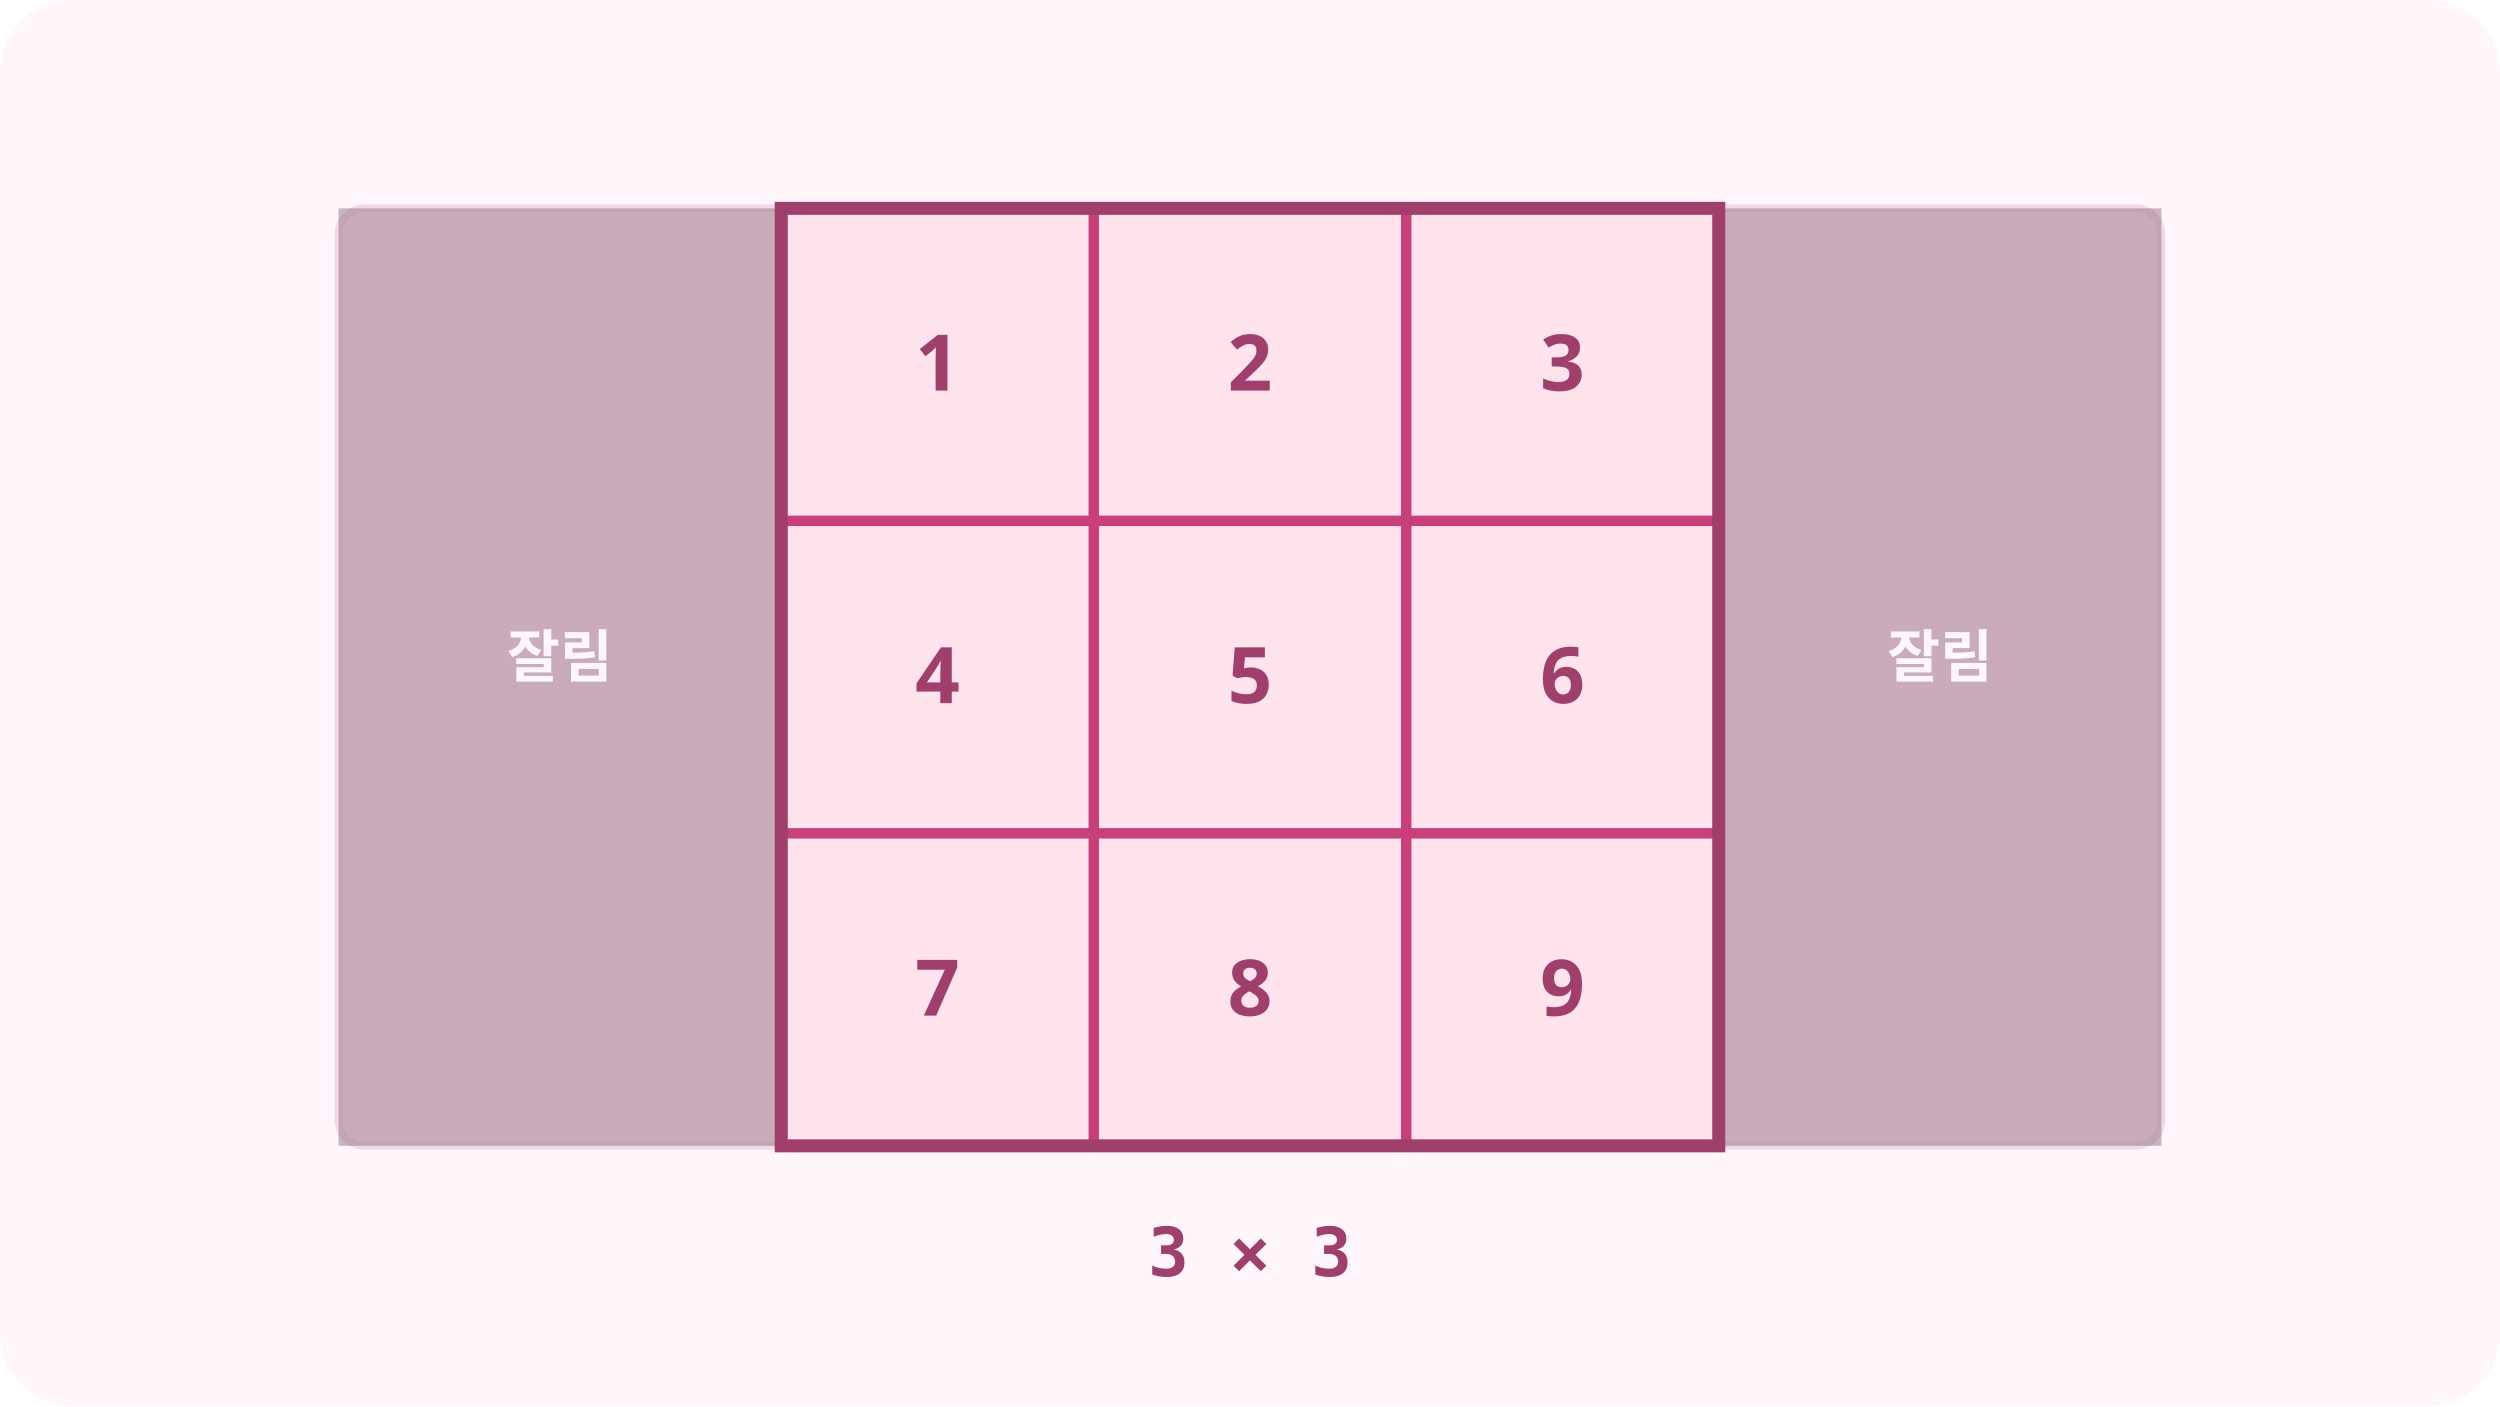
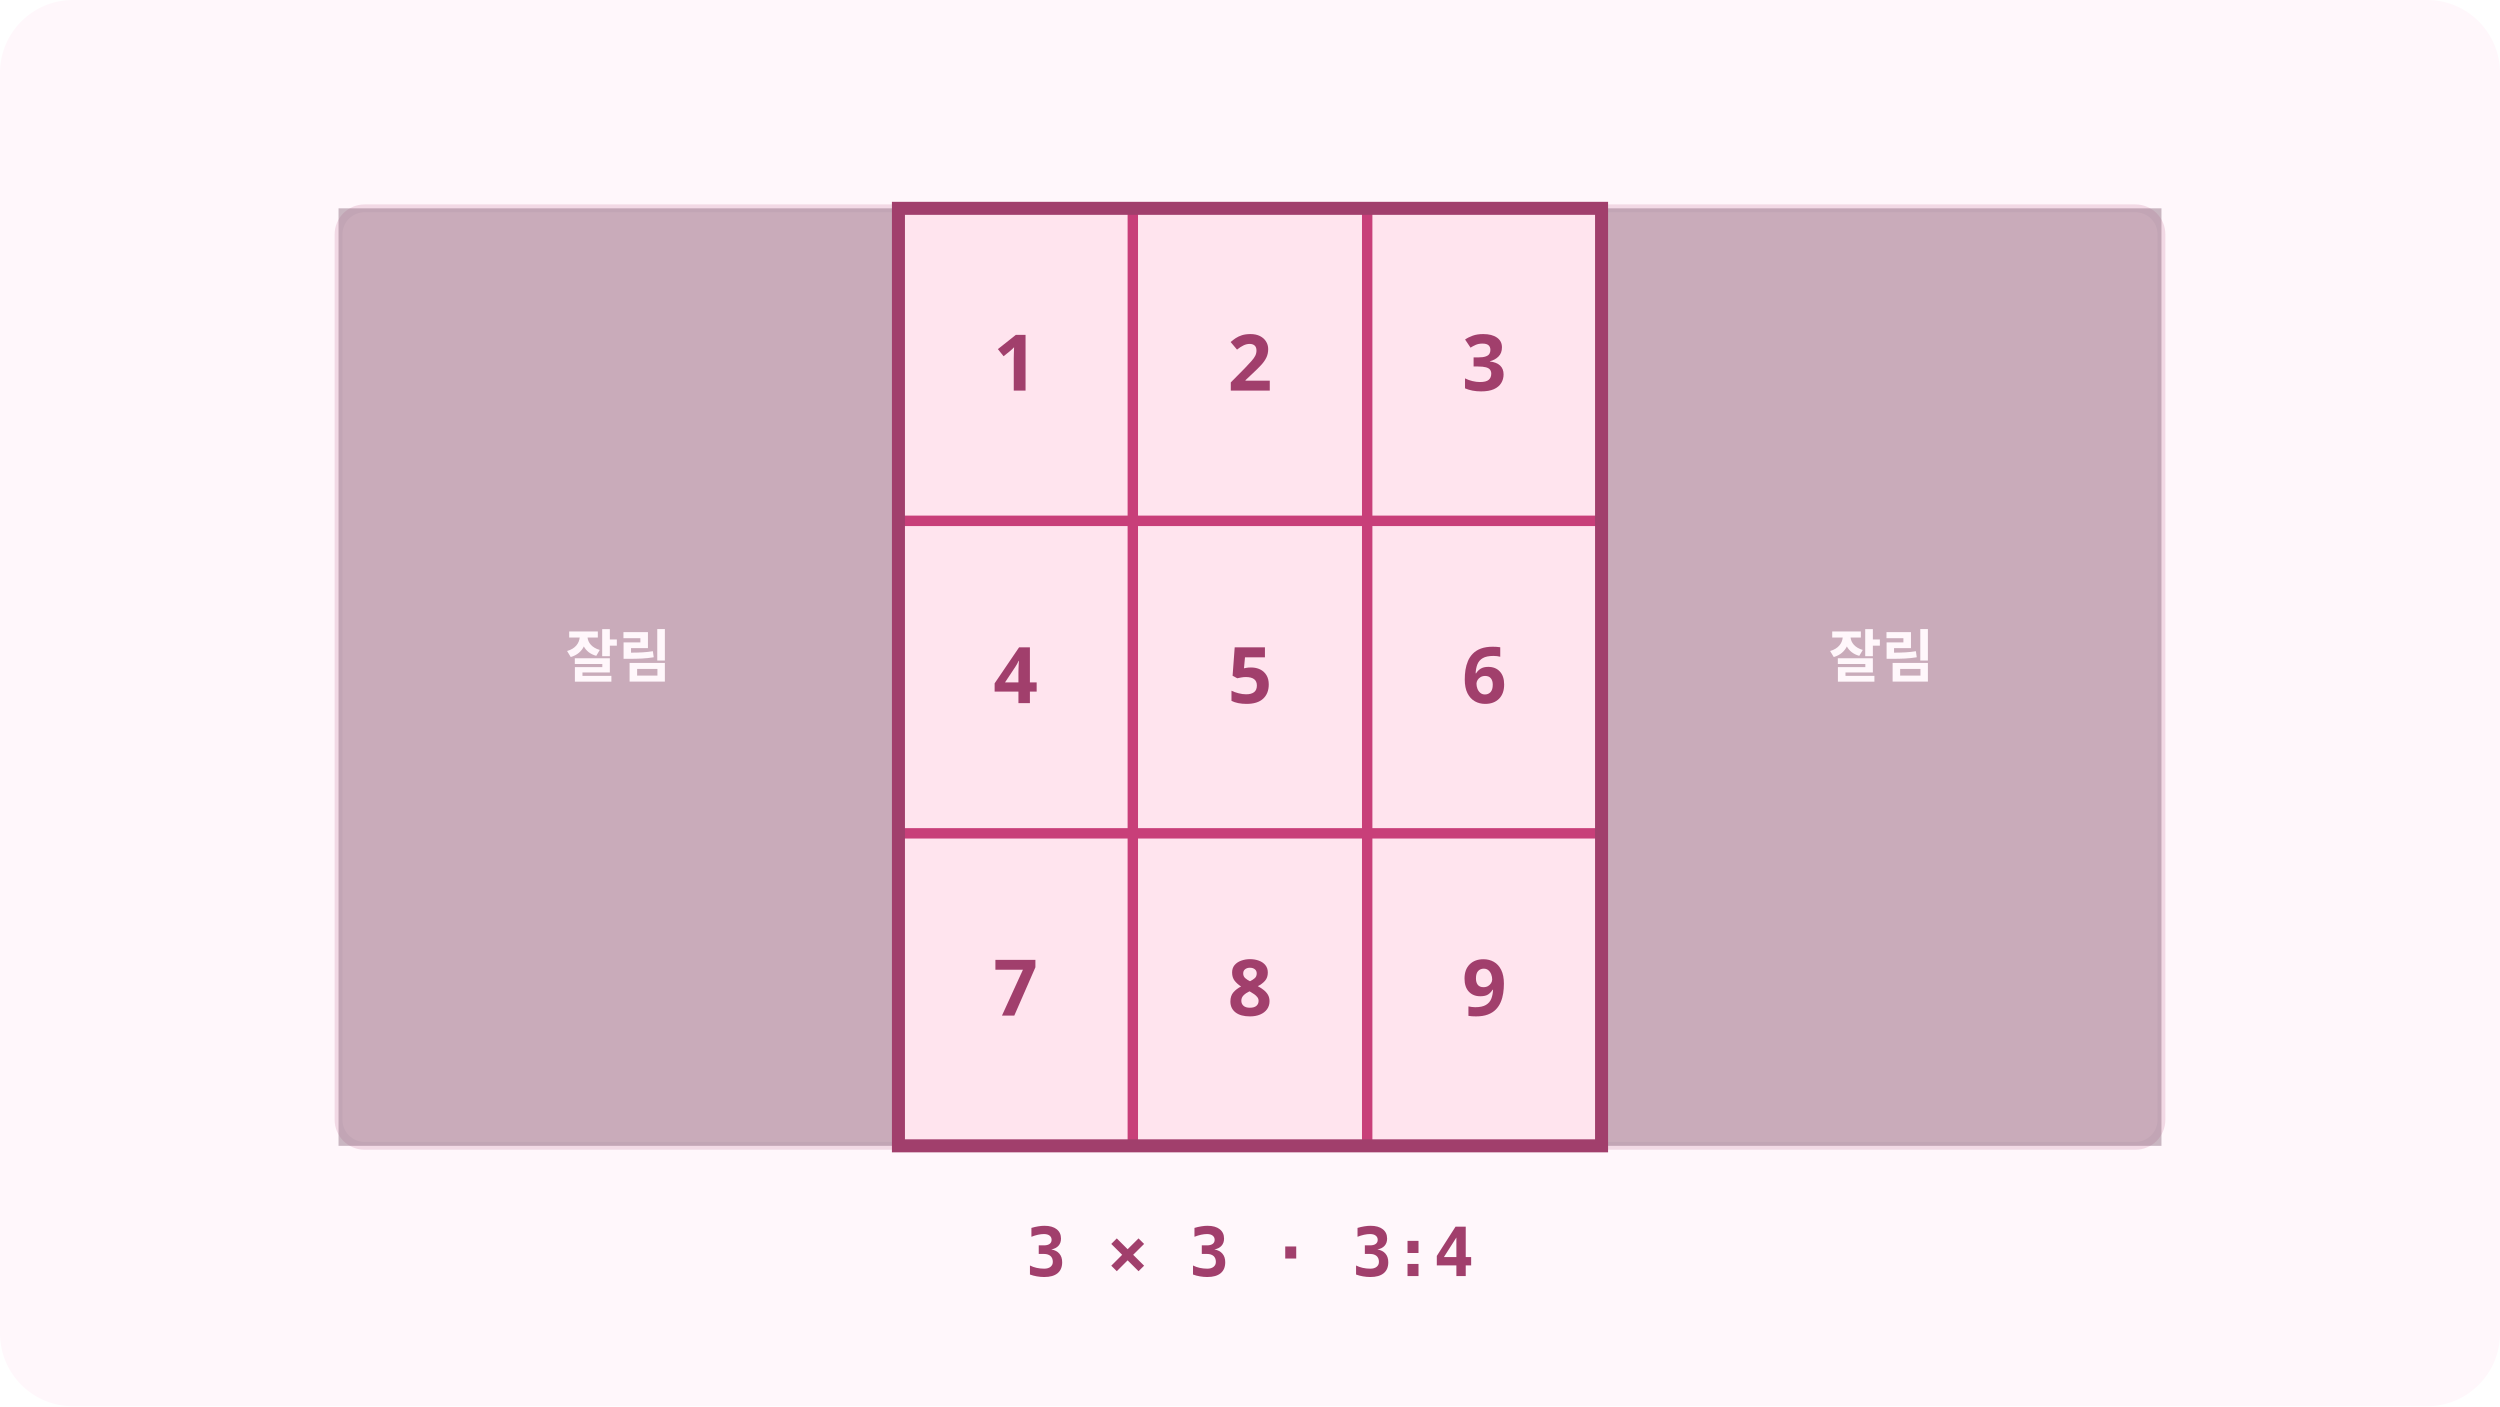
- <svg xmlns="http://www.w3.org/2000/svg" viewBox="0 0 960 540" role="img" aria-label="사진 가운데에서 잘라 낸 정사각형 조각의 3 × 3 격자.">
+ <svg xmlns="http://www.w3.org/2000/svg" viewBox="0 0 960 540" role="img" aria-label="사진 가운데에서 잘라 낸 3:4 조각의 3 × 3 격자.">
  <rect width="960" height="540" rx="28" fill="#fff7fb" />
  <rect x="130" y="80" width="700" height="360" rx="10" fill="#ffe4ee" stroke="#f2d9e5" stroke-width="3" />
-   <rect x="130" y="80" width="170.0" height="360" fill="#876579" opacity="0.45" />
-   <rect x="660.0" y="80" width="170.0" height="360" fill="#876579" opacity="0.45" />
-   <text x="215.0" y="260.0" fill="#fff7fb" font-size="22" font-weight="800" text-anchor="middle" font-family="system-ui,'PingFang SC','Noto Sans SC','Hiragino Sans',sans-serif">잘림</text>
-   <text x="745.0" y="260.0" fill="#fff7fb" font-size="22" font-weight="800" text-anchor="middle" font-family="system-ui,'PingFang SC','Noto Sans SC','Hiragino Sans',sans-serif">잘림</text>
-   <line x1="420.0" y1="80" x2="420.0" y2="440" stroke="#c83f79" stroke-width="4" stroke-linecap="round" />
-   <line x1="300.0" y1="200.0" x2="660.0" y2="200.0" stroke="#c83f79" stroke-width="4" stroke-linecap="round" />
-   <line x1="540.0" y1="80" x2="540.0" y2="440" stroke="#c83f79" stroke-width="4" stroke-linecap="round" />
-   <line x1="300.0" y1="320.0" x2="660.0" y2="320.0" stroke="#c83f79" stroke-width="4" stroke-linecap="round" />
-   <rect x="300.0" y="80" width="360" height="360" fill="none" stroke="#a13f6c" stroke-width="5" />
-   <text x="360.0" y="150.0" fill="#a13f6c" font-size="30" font-weight="800" text-anchor="middle" font-family="system-ui,'PingFang SC','Noto Sans SC','Hiragino Sans',sans-serif">1</text>
+   <rect x="130" y="80" width="215.0" height="360" fill="#876579" opacity="0.45" />
+   <rect x="615.0" y="80" width="215.0" height="360" fill="#876579" opacity="0.45" />
+   <text x="237.5" y="260.0" fill="#fff7fb" font-size="22" font-weight="800" text-anchor="middle" font-family="system-ui,'PingFang SC','Noto Sans SC','Hiragino Sans',sans-serif">잘림</text>
+   <text x="722.5" y="260.0" fill="#fff7fb" font-size="22" font-weight="800" text-anchor="middle" font-family="system-ui,'PingFang SC','Noto Sans SC','Hiragino Sans',sans-serif">잘림</text>
+   <line x1="435.0" y1="80" x2="435.0" y2="440" stroke="#c83f79" stroke-width="4" stroke-linecap="round" />
+   <line x1="345.0" y1="200.0" x2="615.0" y2="200.0" stroke="#c83f79" stroke-width="4" stroke-linecap="round" />
+   <line x1="525.0" y1="80" x2="525.0" y2="440" stroke="#c83f79" stroke-width="4" stroke-linecap="round" />
+   <line x1="345.0" y1="320.0" x2="615.0" y2="320.0" stroke="#c83f79" stroke-width="4" stroke-linecap="round" />
+   <rect x="345.0" y="80" width="270.0" height="360" fill="none" stroke="#a13f6c" stroke-width="5" />
+   <text x="390.0" y="150.0" fill="#a13f6c" font-size="30" font-weight="800" text-anchor="middle" font-family="system-ui,'PingFang SC','Noto Sans SC','Hiragino Sans',sans-serif">1</text>
  <text x="480.0" y="150.0" fill="#a13f6c" font-size="30" font-weight="800" text-anchor="middle" font-family="system-ui,'PingFang SC','Noto Sans SC','Hiragino Sans',sans-serif">2</text>
-   <text x="600.0" y="150.0" fill="#a13f6c" font-size="30" font-weight="800" text-anchor="middle" font-family="system-ui,'PingFang SC','Noto Sans SC','Hiragino Sans',sans-serif">3</text>
-   <text x="360.0" y="270.0" fill="#a13f6c" font-size="30" font-weight="800" text-anchor="middle" font-family="system-ui,'PingFang SC','Noto Sans SC','Hiragino Sans',sans-serif">4</text>
+   <text x="570.0" y="150.0" fill="#a13f6c" font-size="30" font-weight="800" text-anchor="middle" font-family="system-ui,'PingFang SC','Noto Sans SC','Hiragino Sans',sans-serif">3</text>
+   <text x="390.0" y="270.0" fill="#a13f6c" font-size="30" font-weight="800" text-anchor="middle" font-family="system-ui,'PingFang SC','Noto Sans SC','Hiragino Sans',sans-serif">4</text>
  <text x="480.0" y="270.0" fill="#a13f6c" font-size="30" font-weight="800" text-anchor="middle" font-family="system-ui,'PingFang SC','Noto Sans SC','Hiragino Sans',sans-serif">5</text>
-   <text x="600.0" y="270.0" fill="#a13f6c" font-size="30" font-weight="800" text-anchor="middle" font-family="system-ui,'PingFang SC','Noto Sans SC','Hiragino Sans',sans-serif">6</text>
-   <text x="360.0" y="390.0" fill="#a13f6c" font-size="30" font-weight="800" text-anchor="middle" font-family="system-ui,'PingFang SC','Noto Sans SC','Hiragino Sans',sans-serif">7</text>
+   <text x="570.0" y="270.0" fill="#a13f6c" font-size="30" font-weight="800" text-anchor="middle" font-family="system-ui,'PingFang SC','Noto Sans SC','Hiragino Sans',sans-serif">6</text>
+   <text x="390.0" y="390.0" fill="#a13f6c" font-size="30" font-weight="800" text-anchor="middle" font-family="system-ui,'PingFang SC','Noto Sans SC','Hiragino Sans',sans-serif">7</text>
  <text x="480.0" y="390.0" fill="#a13f6c" font-size="30" font-weight="800" text-anchor="middle" font-family="system-ui,'PingFang SC','Noto Sans SC','Hiragino Sans',sans-serif">8</text>
-   <text x="600.0" y="390.0" fill="#a13f6c" font-size="30" font-weight="800" text-anchor="middle" font-family="system-ui,'PingFang SC','Noto Sans SC','Hiragino Sans',sans-serif">9</text>
-   <text x="480" y="490" fill="#a13f6c" font-size="26" font-weight="800" text-anchor="middle" font-family="ui-monospace,Menlo,Consolas,monospace">3 × 3</text>
+   <text x="570.0" y="390.0" fill="#a13f6c" font-size="30" font-weight="800" text-anchor="middle" font-family="system-ui,'PingFang SC','Noto Sans SC','Hiragino Sans',sans-serif">9</text>
+   <text x="480" y="490" fill="#a13f6c" font-size="26" font-weight="800" text-anchor="middle" font-family="ui-monospace,Menlo,Consolas,monospace">3 × 3 · 3:4</text>
</svg>
